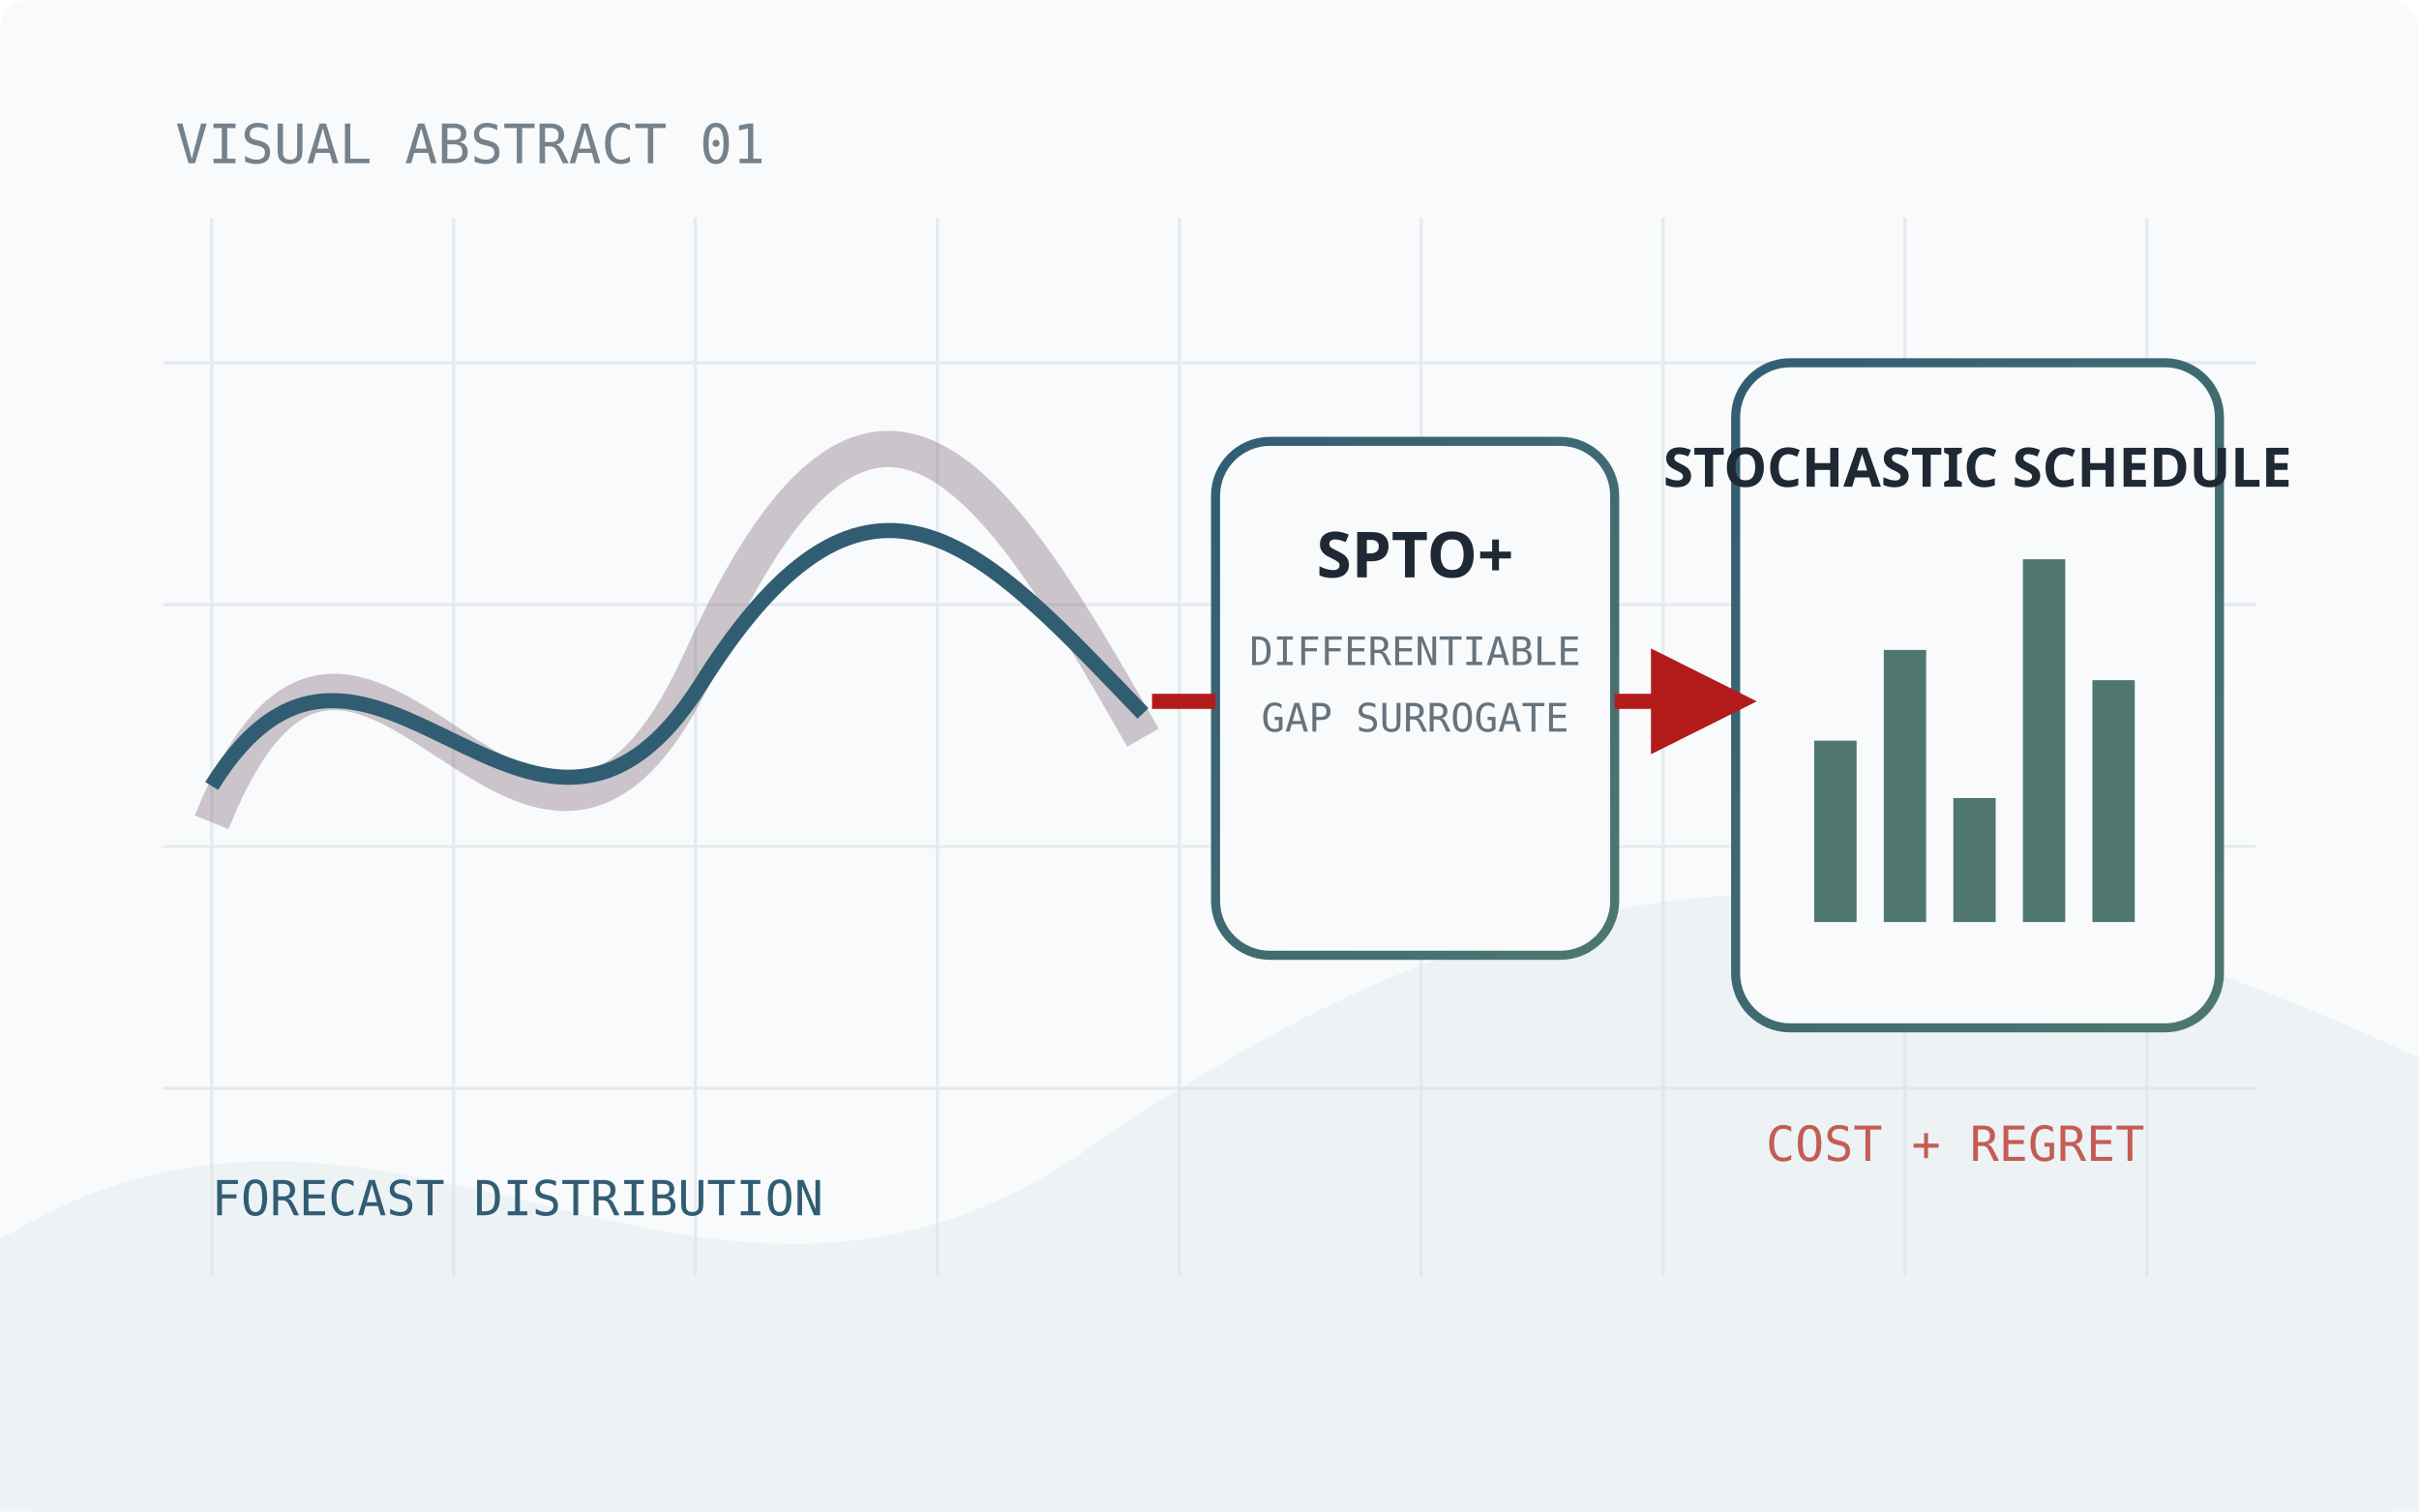
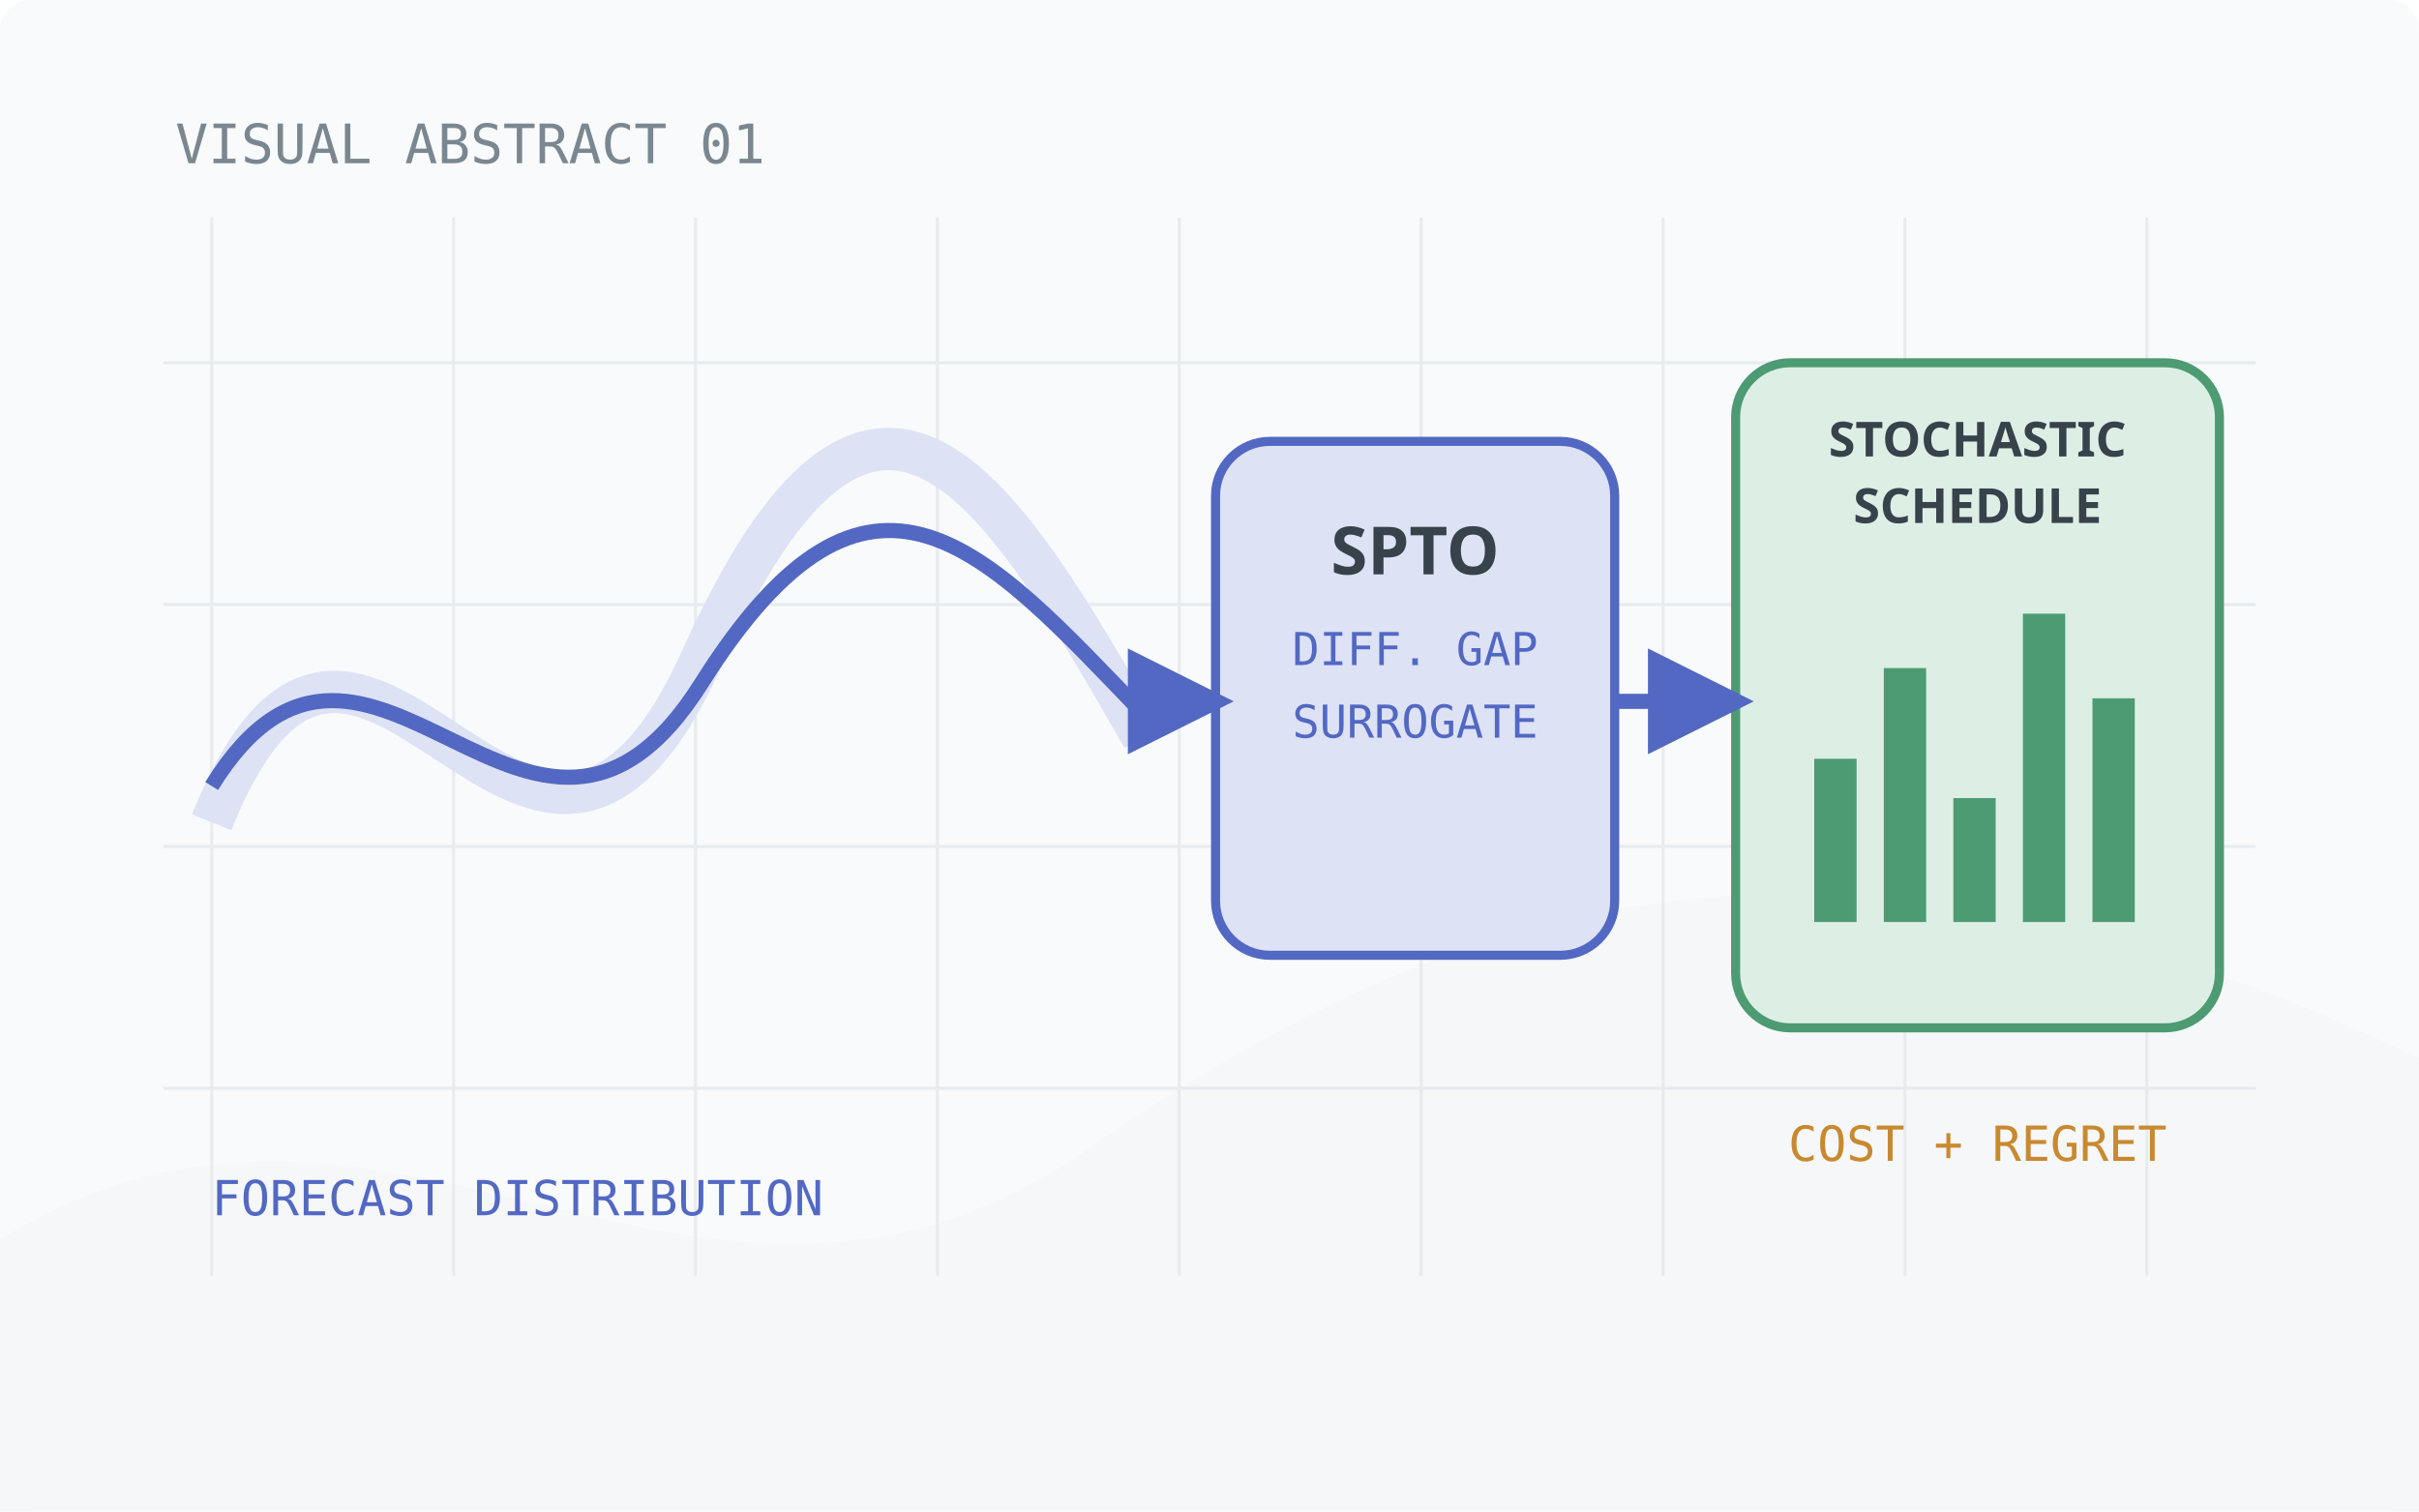
<svg xmlns="http://www.w3.org/2000/svg" viewBox="0 0 800 500" role="img" aria-labelledby="title desc">
  <defs>
-     <linearGradient id="g" x1="0" y1="0" x2="1" y2="1">
-       <stop stop-color="#315d73" />
-       <stop offset="1" stop-color="#4f7770" />
-     </linearGradient>
-     <filter id="glow">
-       <feGaussianBlur stdDeviation="5" result="b" />
-       <feMerge>
-         <feMergeNode in="b" />
-         <feMergeNode in="SourceGraphic" />
-       </feMerge>
-     </filter>
+     <marker id="a" viewBox="0 0 10 10" refX="8" refY="5" markerWidth="7" markerHeight="7" orient="auto">
+       <path d="M0 0L10 5L0 10Z" fill="#5268C2" />
+     </marker>
  </defs>
-   <rect width="800" height="500" rx="10" fill="#f8fafc" />
-   <path d="M0 410 C130 330 230 470 360 380S610 260 800 350V500H0Z" fill="#edf2f4" />
-   <g stroke="#dbe3e8" opacity=".68">
+   <rect width="800" height="500" rx="10" fill="#F8FAFC" />
+   <path d="M0 410 C130 330 230 470 360 380S610 260 800 350V500H0Z" fill="#F5F7F8" />
+   <g stroke="#E3E8EB" opacity=".8">
    <path d="M70 72V422M150 72V422M230 72V422M310 72V422M390 72V422M470 72V422M550 72V422M630 72V422M710 72V422" />
    <path d="M54 120H746M54 200H746M54 280H746M54 360H746" />
  </g>
-   <text x="58" y="54" fill="#75828c" font-family="monospace" font-size="18">VISUAL ABSTRACT 01</text>
-   <path d="M70 272 C120 148 175 344 232 218 S330 160 378 244" fill="none" stroke="#765b69" stroke-width="12" opacity=".34" />
-   <path d="M70 260 C122 176 176 315 232 226 S326 182 378 236" fill="none" stroke="#315d73" stroke-width="5" />
-   <g fill="#f8fafc" stroke="url(#g)" stroke-width="3">
-     <rect x="402" y="146" width="132" height="170" rx="18" />
-     <rect x="574" y="120" width="160" height="220" rx="18" />
+   <text x="58" y="54" fill="#7B8790" font-family="monospace" font-size="18">VISUAL ABSTRACT 01</text>
+   <path d="M70 272 C120 148 175 344 232 218 S330 160 378 244" fill="none" stroke="#DDE2F5" stroke-width="14" />
+   <path d="M70 260 C122 176 176 315 232 226 S326 182 378 236" fill="none" stroke="#5268C2" stroke-width="5" />
+   <rect x="402" y="146" width="132" height="170" rx="18" fill="#DDE2F5" stroke="#5268C2" stroke-width="3" />
+   <rect x="574" y="120" width="160" height="220" rx="18" fill="#DDEFE5" stroke="#4D9B73" stroke-width="3" />
+   <text x="468" y="190" text-anchor="middle" fill="#37424B" font-family="sans-serif" font-size="22" font-weight="700">SPTO</text>
+   <text x="468" y="220" text-anchor="middle" fill="#5268C2" font-family="monospace" font-size="15">DIFF. GAP</text>
+   <text x="468" y="244" text-anchor="middle" fill="#5268C2" font-family="monospace" font-size="15">SURROGATE</text>
+   <path d="M381 232H401" stroke="#5268C2" stroke-width="5" marker-end="url(#a)" />
+   <path d="M534 232H573" stroke="#5268C2" stroke-width="5" marker-end="url(#a)" />
+   <g fill="#4D9B73">
+     <rect x="600" y="251" width="14" height="54" />
+     <rect x="623" y="221" width="14" height="84" />
+     <rect x="646" y="264" width="14" height="41" />
+     <rect x="669" y="203" width="14" height="102" />
+     <rect x="692" y="231" width="14" height="74" />
  </g>
-   <text x="468" y="191" text-anchor="middle" fill="#1f2933" font-family="sans-serif" font-size="21" font-weight="700">SPTO+</text>
-   <text x="468" y="220" text-anchor="middle" fill="#66737d" font-family="monospace" font-size="13">DIFFERENTIABLE</text>
-   <text x="468" y="242" text-anchor="middle" fill="#66737d" font-family="monospace" font-size="13">GAP SURROGATE</text>
-   <path d="M381 232H402M534 232H574" stroke="#b31b1b" stroke-width="5" marker-end="url(#a)" />
-   <defs>
-     <marker id="a" viewBox="0 0 10 10" refX="8" refY="5" markerWidth="7" markerHeight="7" orient="auto">
-       <path d="M0 0L10 5L0 10Z" fill="#b31b1b" />
-     </marker>
-   </defs>
-   <g fill="#4f7770">
-     <rect x="600" y="245" width="14" height="60" />
-     <rect x="623" y="215" width="14" height="90" />
-     <rect x="646" y="264" width="14" height="41" />
-     <rect x="669" y="185" width="14" height="120" />
-     <rect x="692" y="225" width="14" height="80" />
-   </g>
-   <text x="654" y="161" text-anchor="middle" fill="#1f2933" font-family="sans-serif" font-size="18" font-weight="700">STOCHASTIC SCHEDULE</text>
-   <text x="70" y="402" fill="#315d73" font-family="monospace" font-size="16">FORECAST DISTRIBUTION</text>
-   <text x="584" y="384" fill="#c45c55" font-family="monospace" font-size="16">COST + REGRET</text>
+   <text x="654" y="151" text-anchor="middle" fill="#37424B" font-family="sans-serif" font-size="16" font-weight="700">STOCHASTIC</text>
+   <text x="654" y="173" text-anchor="middle" fill="#37424B" font-family="sans-serif" font-size="16" font-weight="700">SCHEDULE</text>
+   <text x="70" y="402" fill="#5268C2" font-family="monospace" font-size="16">FORECAST DISTRIBUTION</text>
+   <text x="654" y="384" text-anchor="middle" fill="#C8892F" font-family="monospace" font-size="16">COST + REGRET</text>
</svg>
